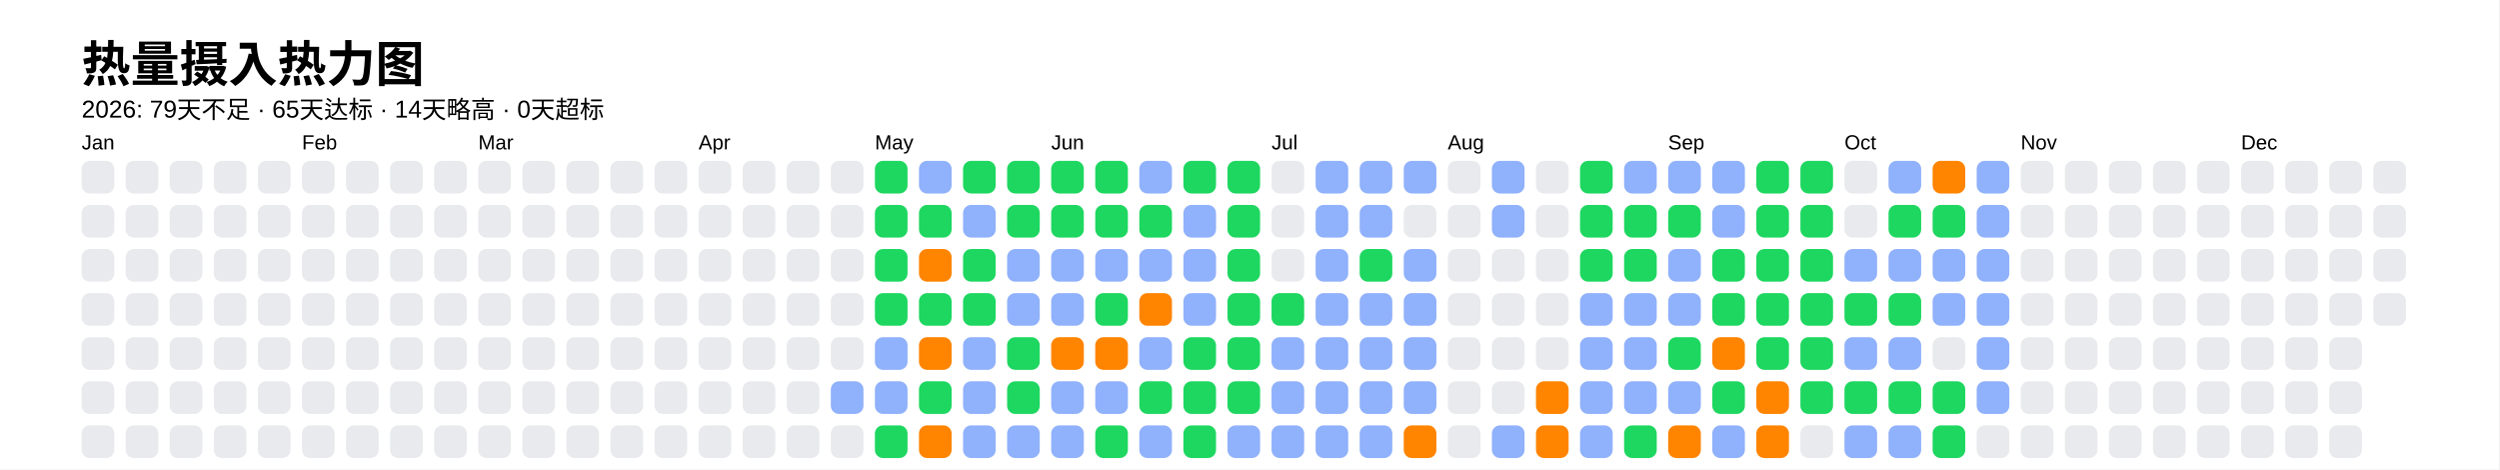
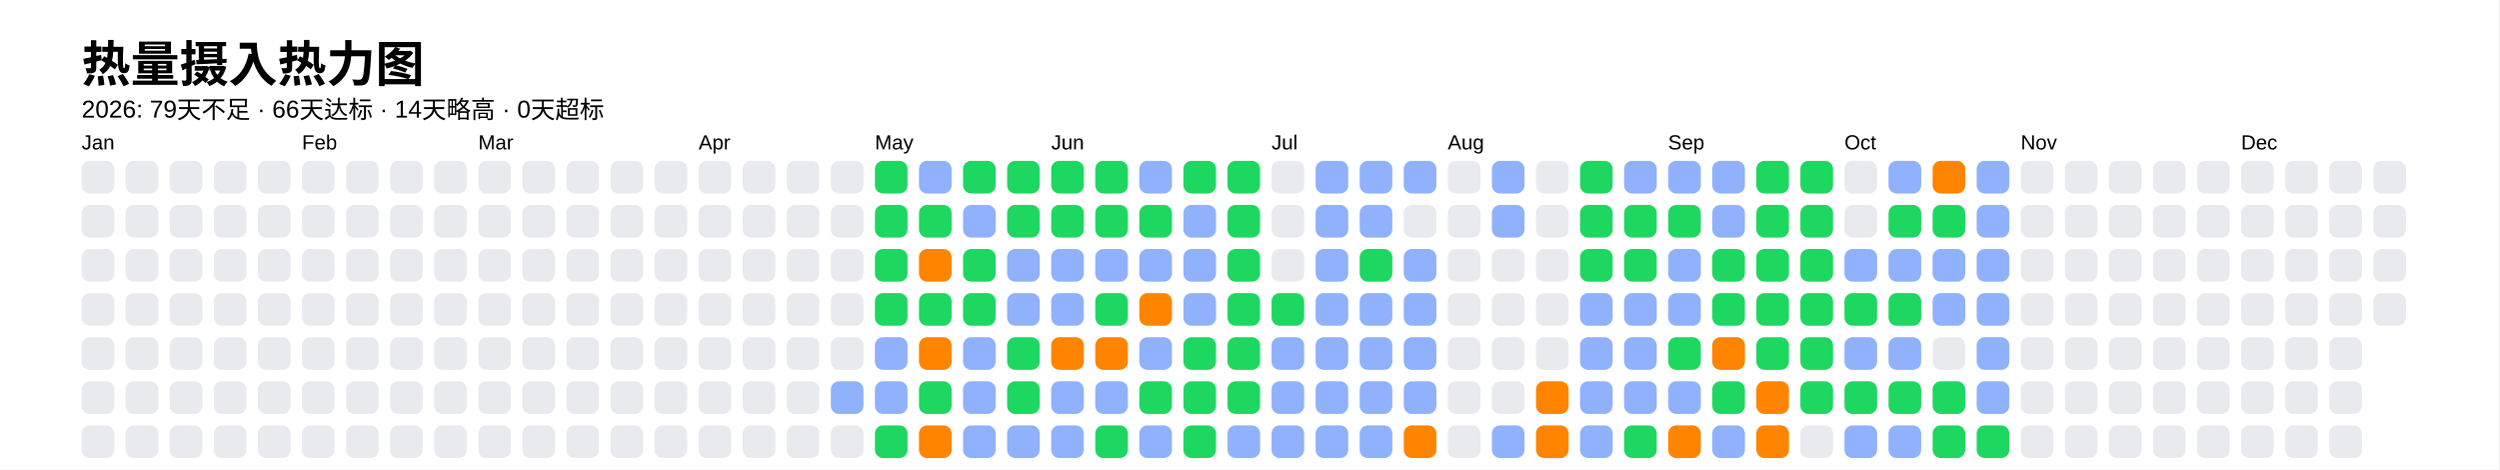
<svg xmlns="http://www.w3.org/2000/svg" style="background-color:white;" baseProfile="full" height="57.5mm" version="1.1" viewBox="0,0,306.2,57.5" width="306.2mm">
  <defs />
  <rect fill="#FFFFFF" height="57.5" width="306.2" x="0" y="0" />
  <text fill="#000000" style="font-size:6px; font-family:Arial; font-weight:bold;" x="10" y="10">热量摄入热力图</text>
-   <text fill="#000000" style="font-size:3px; font-family:Arial;" x="10" y="14.4">2026: 79天不足 · 65天达标 · 14天略高 · 0天超标</text>
+   <text fill="#000000" style="font-size:3px; font-family:Arial;" x="10" y="14.4">2026: 79天不足 · 66天达标 · 14天略高 · 0天超标</text>
  <text fill="#000000" style="font-size:2.5px; font-family:Arial" x="10" y="18.3">Jan</text>
  <rect fill="#E8EAED" height="4" rx="1" ry="1" width="4" x="10" y="19.7" />
  <rect fill="#E8EAED" height="4" rx="1" ry="1" width="4" x="10" y="25.1" />
  <rect fill="#E8EAED" height="4" rx="1" ry="1" width="4" x="10" y="30.5" />
  <rect fill="#E8EAED" height="4" rx="1" ry="1" width="4" x="10" y="35.9" />
  <rect fill="#E8EAED" height="4" rx="1" ry="1" width="4" x="10" y="41.3" />
  <rect fill="#E8EAED" height="4" rx="1" ry="1" width="4" x="10" y="46.7" />
  <rect fill="#E8EAED" height="4" rx="1" ry="1" width="4" x="10" y="52.1" />
  <rect fill="#E8EAED" height="4" rx="1" ry="1" width="4" x="15.4" y="19.7" />
  <rect fill="#E8EAED" height="4" rx="1" ry="1" width="4" x="15.4" y="25.1" />
  <rect fill="#E8EAED" height="4" rx="1" ry="1" width="4" x="15.4" y="30.5" />
  <rect fill="#E8EAED" height="4" rx="1" ry="1" width="4" x="15.4" y="35.9" />
  <rect fill="#E8EAED" height="4" rx="1" ry="1" width="4" x="15.4" y="41.3" />
  <rect fill="#E8EAED" height="4" rx="1" ry="1" width="4" x="15.4" y="46.7" />
  <rect fill="#E8EAED" height="4" rx="1" ry="1" width="4" x="15.4" y="52.1" />
  <rect fill="#E8EAED" height="4" rx="1" ry="1" width="4" x="20.8" y="19.7" />
  <rect fill="#E8EAED" height="4" rx="1" ry="1" width="4" x="20.8" y="25.1" />
  <rect fill="#E8EAED" height="4" rx="1" ry="1" width="4" x="20.8" y="30.5" />
  <rect fill="#E8EAED" height="4" rx="1" ry="1" width="4" x="20.8" y="35.9" />
  <rect fill="#E8EAED" height="4" rx="1" ry="1" width="4" x="20.8" y="41.3" />
  <rect fill="#E8EAED" height="4" rx="1" ry="1" width="4" x="20.8" y="46.7" />
  <rect fill="#E8EAED" height="4" rx="1" ry="1" width="4" x="20.8" y="52.1" />
  <rect fill="#E8EAED" height="4" rx="1" ry="1" width="4" x="26.2" y="19.7" />
  <rect fill="#E8EAED" height="4" rx="1" ry="1" width="4" x="26.2" y="25.1" />
  <rect fill="#E8EAED" height="4" rx="1" ry="1" width="4" x="26.2" y="30.5" />
  <rect fill="#E8EAED" height="4" rx="1" ry="1" width="4" x="26.2" y="35.9" />
  <rect fill="#E8EAED" height="4" rx="1" ry="1" width="4" x="26.2" y="41.3" />
  <rect fill="#E8EAED" height="4" rx="1" ry="1" width="4" x="26.2" y="46.7" />
  <rect fill="#E8EAED" height="4" rx="1" ry="1" width="4" x="26.2" y="52.1" />
  <rect fill="#E8EAED" height="4" rx="1" ry="1" width="4" x="31.6" y="19.7" />
  <rect fill="#E8EAED" height="4" rx="1" ry="1" width="4" x="31.6" y="25.1" />
  <rect fill="#E8EAED" height="4" rx="1" ry="1" width="4" x="31.6" y="30.5" />
  <rect fill="#E8EAED" height="4" rx="1" ry="1" width="4" x="31.6" y="35.9" />
  <rect fill="#E8EAED" height="4" rx="1" ry="1" width="4" x="31.6" y="41.3" />
  <rect fill="#E8EAED" height="4" rx="1" ry="1" width="4" x="31.6" y="46.7" />
  <rect fill="#E8EAED" height="4" rx="1" ry="1" width="4" x="31.6" y="52.1" />
  <text fill="#000000" style="font-size:2.5px; font-family:Arial" x="37.0" y="18.3">Feb</text>
  <rect fill="#E8EAED" height="4" rx="1" ry="1" width="4" x="37.0" y="19.7" />
  <rect fill="#E8EAED" height="4" rx="1" ry="1" width="4" x="37.0" y="25.1" />
  <rect fill="#E8EAED" height="4" rx="1" ry="1" width="4" x="37.0" y="30.5" />
  <rect fill="#E8EAED" height="4" rx="1" ry="1" width="4" x="37.0" y="35.9" />
  <rect fill="#E8EAED" height="4" rx="1" ry="1" width="4" x="37.0" y="41.3" />
  <rect fill="#E8EAED" height="4" rx="1" ry="1" width="4" x="37.0" y="46.7" />
  <rect fill="#E8EAED" height="4" rx="1" ry="1" width="4" x="37.0" y="52.1" />
  <rect fill="#E8EAED" height="4" rx="1" ry="1" width="4" x="42.4" y="19.7" />
  <rect fill="#E8EAED" height="4" rx="1" ry="1" width="4" x="42.4" y="25.1" />
  <rect fill="#E8EAED" height="4" rx="1" ry="1" width="4" x="42.4" y="30.5" />
  <rect fill="#E8EAED" height="4" rx="1" ry="1" width="4" x="42.4" y="35.9" />
  <rect fill="#E8EAED" height="4" rx="1" ry="1" width="4" x="42.4" y="41.3" />
  <rect fill="#E8EAED" height="4" rx="1" ry="1" width="4" x="42.4" y="46.7" />
  <rect fill="#E8EAED" height="4" rx="1" ry="1" width="4" x="42.4" y="52.1" />
  <rect fill="#E8EAED" height="4" rx="1" ry="1" width="4" x="47.8" y="19.7" />
  <rect fill="#E8EAED" height="4" rx="1" ry="1" width="4" x="47.8" y="25.1" />
  <rect fill="#E8EAED" height="4" rx="1" ry="1" width="4" x="47.8" y="30.5" />
  <rect fill="#E8EAED" height="4" rx="1" ry="1" width="4" x="47.8" y="35.9" />
  <rect fill="#E8EAED" height="4" rx="1" ry="1" width="4" x="47.8" y="41.3" />
  <rect fill="#E8EAED" height="4" rx="1" ry="1" width="4" x="47.8" y="46.7" />
  <rect fill="#E8EAED" height="4" rx="1" ry="1" width="4" x="47.8" y="52.1" />
  <rect fill="#E8EAED" height="4" rx="1" ry="1" width="4" x="53.2" y="19.7" />
  <rect fill="#E8EAED" height="4" rx="1" ry="1" width="4" x="53.2" y="25.1" />
  <rect fill="#E8EAED" height="4" rx="1" ry="1" width="4" x="53.2" y="30.5" />
  <rect fill="#E8EAED" height="4" rx="1" ry="1" width="4" x="53.2" y="35.9" />
  <rect fill="#E8EAED" height="4" rx="1" ry="1" width="4" x="53.2" y="41.3" />
  <rect fill="#E8EAED" height="4" rx="1" ry="1" width="4" x="53.2" y="46.7" />
  <rect fill="#E8EAED" height="4" rx="1" ry="1" width="4" x="53.2" y="52.1" />
  <text fill="#000000" style="font-size:2.5px; font-family:Arial" x="58.6" y="18.3">Mar</text>
  <rect fill="#E8EAED" height="4" rx="1" ry="1" width="4" x="58.6" y="19.7" />
  <rect fill="#E8EAED" height="4" rx="1" ry="1" width="4" x="58.6" y="25.1" />
  <rect fill="#E8EAED" height="4" rx="1" ry="1" width="4" x="58.6" y="30.5" />
  <rect fill="#E8EAED" height="4" rx="1" ry="1" width="4" x="58.6" y="35.9" />
  <rect fill="#E8EAED" height="4" rx="1" ry="1" width="4" x="58.6" y="41.3" />
  <rect fill="#E8EAED" height="4" rx="1" ry="1" width="4" x="58.6" y="46.7" />
  <rect fill="#E8EAED" height="4" rx="1" ry="1" width="4" x="58.6" y="52.1" />
  <rect fill="#E8EAED" height="4" rx="1" ry="1" width="4" x="64" y="19.7" />
  <rect fill="#E8EAED" height="4" rx="1" ry="1" width="4" x="64" y="25.1" />
  <rect fill="#E8EAED" height="4" rx="1" ry="1" width="4" x="64" y="30.5" />
  <rect fill="#E8EAED" height="4" rx="1" ry="1" width="4" x="64" y="35.9" />
  <rect fill="#E8EAED" height="4" rx="1" ry="1" width="4" x="64" y="41.3" />
  <rect fill="#E8EAED" height="4" rx="1" ry="1" width="4" x="64" y="46.7" />
  <rect fill="#E8EAED" height="4" rx="1" ry="1" width="4" x="64" y="52.1" />
  <rect fill="#E8EAED" height="4" rx="1" ry="1" width="4" x="69.4" y="19.7" />
  <rect fill="#E8EAED" height="4" rx="1" ry="1" width="4" x="69.4" y="25.1" />
  <rect fill="#E8EAED" height="4" rx="1" ry="1" width="4" x="69.4" y="30.5" />
  <rect fill="#E8EAED" height="4" rx="1" ry="1" width="4" x="69.4" y="35.9" />
  <rect fill="#E8EAED" height="4" rx="1" ry="1" width="4" x="69.4" y="41.3" />
  <rect fill="#E8EAED" height="4" rx="1" ry="1" width="4" x="69.4" y="46.7" />
  <rect fill="#E8EAED" height="4" rx="1" ry="1" width="4" x="69.4" y="52.1" />
  <rect fill="#E8EAED" height="4" rx="1" ry="1" width="4" x="74.8" y="19.7" />
  <rect fill="#E8EAED" height="4" rx="1" ry="1" width="4" x="74.8" y="25.1" />
  <rect fill="#E8EAED" height="4" rx="1" ry="1" width="4" x="74.8" y="30.5" />
  <rect fill="#E8EAED" height="4" rx="1" ry="1" width="4" x="74.8" y="35.9" />
  <rect fill="#E8EAED" height="4" rx="1" ry="1" width="4" x="74.8" y="41.3" />
  <rect fill="#E8EAED" height="4" rx="1" ry="1" width="4" x="74.8" y="46.7" />
  <rect fill="#E8EAED" height="4" rx="1" ry="1" width="4" x="74.8" y="52.1" />
  <rect fill="#E8EAED" height="4" rx="1" ry="1" width="4" x="80.2" y="19.7" />
  <rect fill="#E8EAED" height="4" rx="1" ry="1" width="4" x="80.2" y="25.1" />
  <rect fill="#E8EAED" height="4" rx="1" ry="1" width="4" x="80.2" y="30.5" />
  <rect fill="#E8EAED" height="4" rx="1" ry="1" width="4" x="80.2" y="35.9" />
  <rect fill="#E8EAED" height="4" rx="1" ry="1" width="4" x="80.2" y="41.3" />
  <rect fill="#E8EAED" height="4" rx="1" ry="1" width="4" x="80.2" y="46.7" />
  <rect fill="#E8EAED" height="4" rx="1" ry="1" width="4" x="80.2" y="52.1" />
  <text fill="#000000" style="font-size:2.5px; font-family:Arial" x="85.6" y="18.3">Apr</text>
  <rect fill="#E8EAED" height="4" rx="1" ry="1" width="4" x="85.6" y="19.7" />
  <rect fill="#E8EAED" height="4" rx="1" ry="1" width="4" x="85.6" y="25.1" />
  <rect fill="#E8EAED" height="4" rx="1" ry="1" width="4" x="85.6" y="30.5" />
  <rect fill="#E8EAED" height="4" rx="1" ry="1" width="4" x="85.6" y="35.9" />
  <rect fill="#E8EAED" height="4" rx="1" ry="1" width="4" x="85.6" y="41.3" />
  <rect fill="#E8EAED" height="4" rx="1" ry="1" width="4" x="85.6" y="46.7" />
  <rect fill="#E8EAED" height="4" rx="1" ry="1" width="4" x="85.6" y="52.1" />
  <rect fill="#E8EAED" height="4" rx="1" ry="1" width="4" x="91" y="19.7" />
  <rect fill="#E8EAED" height="4" rx="1" ry="1" width="4" x="91" y="25.1" />
  <rect fill="#E8EAED" height="4" rx="1" ry="1" width="4" x="91" y="30.5" />
  <rect fill="#E8EAED" height="4" rx="1" ry="1" width="4" x="91" y="35.9" />
  <rect fill="#E8EAED" height="4" rx="1" ry="1" width="4" x="91" y="41.3" />
  <rect fill="#E8EAED" height="4" rx="1" ry="1" width="4" x="91" y="46.7" />
  <rect fill="#E8EAED" height="4" rx="1" ry="1" width="4" x="91" y="52.1" />
  <rect fill="#E8EAED" height="4" rx="1" ry="1" width="4" x="96.4" y="19.7" />
  <rect fill="#E8EAED" height="4" rx="1" ry="1" width="4" x="96.4" y="25.1" />
  <rect fill="#E8EAED" height="4" rx="1" ry="1" width="4" x="96.4" y="30.5" />
  <rect fill="#E8EAED" height="4" rx="1" ry="1" width="4" x="96.4" y="35.9" />
  <rect fill="#E8EAED" height="4" rx="1" ry="1" width="4" x="96.4" y="41.3" />
  <rect fill="#E8EAED" height="4" rx="1" ry="1" width="4" x="96.4" y="46.7" />
  <rect fill="#E8EAED" height="4" rx="1" ry="1" width="4" x="96.4" y="52.1" />
  <rect fill="#E8EAED" height="4" rx="1" ry="1" width="4" x="101.8" y="19.7" />
  <rect fill="#E8EAED" height="4" rx="1" ry="1" width="4" x="101.8" y="25.1" />
  <rect fill="#E8EAED" height="4" rx="1" ry="1" width="4" x="101.8" y="30.5" />
  <rect fill="#E8EAED" height="4" rx="1" ry="1" width="4" x="101.8" y="35.9" />
  <rect fill="#E8EAED" height="4" rx="1" ry="1" width="4" x="101.8" y="41.3" />
  <rect fill="#90b1fb" height="4" rx="1" ry="1" width="4" x="101.8" y="46.7" />
  <rect fill="#E8EAED" height="4" rx="1" ry="1" width="4" x="101.8" y="52.1" />
  <text fill="#000000" style="font-size:2.5px; font-family:Arial" x="107.2" y="18.3">May</text>
  <rect fill="#1ed760" height="4" rx="1" ry="1" width="4" x="107.2" y="19.7" />
  <rect fill="#1ed760" height="4" rx="1" ry="1" width="4" x="107.2" y="25.1" />
  <rect fill="#1ed760" height="4" rx="1" ry="1" width="4" x="107.2" y="30.5" />
  <rect fill="#1ed760" height="4" rx="1" ry="1" width="4" x="107.2" y="35.9" />
  <rect fill="#90b1fb" height="4" rx="1" ry="1" width="4" x="107.2" y="41.3" />
  <rect fill="#90b1fb" height="4" rx="1" ry="1" width="4" x="107.2" y="46.7" />
  <rect fill="#1ed760" height="4" rx="1" ry="1" width="4" x="107.2" y="52.1" />
  <rect fill="#90b1fb" height="4" rx="1" ry="1" width="4" x="112.6" y="19.7" />
  <rect fill="#1ed760" height="4" rx="1" ry="1" width="4" x="112.6" y="25.1" />
  <rect fill="#ff8400" height="4" rx="1" ry="1" width="4" x="112.6" y="30.5" />
  <rect fill="#1ed760" height="4" rx="1" ry="1" width="4" x="112.6" y="35.9" />
  <rect fill="#ff8400" height="4" rx="1" ry="1" width="4" x="112.6" y="41.3" />
  <rect fill="#1ed760" height="4" rx="1" ry="1" width="4" x="112.6" y="46.7" />
  <rect fill="#ff8400" height="4" rx="1" ry="1" width="4" x="112.6" y="52.1" />
  <rect fill="#1ed760" height="4" rx="1" ry="1" width="4" x="118" y="19.7" />
  <rect fill="#90b1fb" height="4" rx="1" ry="1" width="4" x="118" y="25.1" />
  <rect fill="#1ed760" height="4" rx="1" ry="1" width="4" x="118" y="30.5" />
  <rect fill="#1ed760" height="4" rx="1" ry="1" width="4" x="118" y="35.9" />
  <rect fill="#90b1fb" height="4" rx="1" ry="1" width="4" x="118" y="41.3" />
  <rect fill="#90b1fb" height="4" rx="1" ry="1" width="4" x="118" y="46.7" />
  <rect fill="#90b1fb" height="4" rx="1" ry="1" width="4" x="118" y="52.1" />
  <rect fill="#1ed760" height="4" rx="1" ry="1" width="4" x="123.4" y="19.7" />
  <rect fill="#1ed760" height="4" rx="1" ry="1" width="4" x="123.4" y="25.1" />
  <rect fill="#90b1fb" height="4" rx="1" ry="1" width="4" x="123.4" y="30.5" />
  <rect fill="#90b1fb" height="4" rx="1" ry="1" width="4" x="123.4" y="35.9" />
  <rect fill="#1ed760" height="4" rx="1" ry="1" width="4" x="123.4" y="41.3" />
  <rect fill="#1ed760" height="4" rx="1" ry="1" width="4" x="123.4" y="46.7" />
  <rect fill="#90b1fb" height="4" rx="1" ry="1" width="4" x="123.4" y="52.1" />
  <text fill="#000000" style="font-size:2.5px; font-family:Arial" x="128.8" y="18.3">Jun</text>
  <rect fill="#1ed760" height="4" rx="1" ry="1" width="4" x="128.8" y="19.7" />
  <rect fill="#1ed760" height="4" rx="1" ry="1" width="4" x="128.8" y="25.1" />
  <rect fill="#90b1fb" height="4" rx="1" ry="1" width="4" x="128.8" y="30.5" />
  <rect fill="#90b1fb" height="4" rx="1" ry="1" width="4" x="128.8" y="35.9" />
  <rect fill="#ff8400" height="4" rx="1" ry="1" width="4" x="128.8" y="41.3" />
  <rect fill="#90b1fb" height="4" rx="1" ry="1" width="4" x="128.8" y="46.7" />
  <rect fill="#90b1fb" height="4" rx="1" ry="1" width="4" x="128.8" y="52.1" />
  <rect fill="#1ed760" height="4" rx="1" ry="1" width="4" x="134.2" y="19.7" />
  <rect fill="#1ed760" height="4" rx="1" ry="1" width="4" x="134.2" y="25.1" />
  <rect fill="#90b1fb" height="4" rx="1" ry="1" width="4" x="134.2" y="30.5" />
  <rect fill="#1ed760" height="4" rx="1" ry="1" width="4" x="134.2" y="35.9" />
  <rect fill="#ff8400" height="4" rx="1" ry="1" width="4" x="134.2" y="41.3" />
  <rect fill="#90b1fb" height="4" rx="1" ry="1" width="4" x="134.2" y="46.7" />
  <rect fill="#1ed760" height="4" rx="1" ry="1" width="4" x="134.2" y="52.1" />
  <rect fill="#90b1fb" height="4" rx="1" ry="1" width="4" x="139.6" y="19.7" />
  <rect fill="#1ed760" height="4" rx="1" ry="1" width="4" x="139.6" y="25.1" />
  <rect fill="#90b1fb" height="4" rx="1" ry="1" width="4" x="139.6" y="30.5" />
  <rect fill="#ff8400" height="4" rx="1" ry="1" width="4" x="139.6" y="35.9" />
  <rect fill="#90b1fb" height="4" rx="1" ry="1" width="4" x="139.6" y="41.3" />
  <rect fill="#1ed760" height="4" rx="1" ry="1" width="4" x="139.6" y="46.7" />
  <rect fill="#90b1fb" height="4" rx="1" ry="1" width="4" x="139.6" y="52.1" />
  <rect fill="#1ed760" height="4" rx="1" ry="1" width="4" x="145" y="19.7" />
  <rect fill="#90b1fb" height="4" rx="1" ry="1" width="4" x="145" y="25.1" />
  <rect fill="#90b1fb" height="4" rx="1" ry="1" width="4" x="145" y="30.5" />
  <rect fill="#90b1fb" height="4" rx="1" ry="1" width="4" x="145" y="35.9" />
  <rect fill="#1ed760" height="4" rx="1" ry="1" width="4" x="145" y="41.3" />
  <rect fill="#1ed760" height="4" rx="1" ry="1" width="4" x="145" y="46.7" />
  <rect fill="#1ed760" height="4" rx="1" ry="1" width="4" x="145" y="52.1" />
  <rect fill="#1ed760" height="4" rx="1" ry="1" width="4" x="150.4" y="19.7" />
  <rect fill="#1ed760" height="4" rx="1" ry="1" width="4" x="150.4" y="25.1" />
  <rect fill="#1ed760" height="4" rx="1" ry="1" width="4" x="150.4" y="30.5" />
  <rect fill="#1ed760" height="4" rx="1" ry="1" width="4" x="150.4" y="35.9" />
  <rect fill="#1ed760" height="4" rx="1" ry="1" width="4" x="150.4" y="41.3" />
  <rect fill="#1ed760" height="4" rx="1" ry="1" width="4" x="150.4" y="46.7" />
  <rect fill="#90b1fb" height="4" rx="1" ry="1" width="4" x="150.4" y="52.1" />
  <text fill="#000000" style="font-size:2.5px; font-family:Arial" x="155.8" y="18.3">Jul</text>
  <rect fill="#E8EAED" height="4" rx="1" ry="1" width="4" x="155.8" y="19.7" />
  <rect fill="#E8EAED" height="4" rx="1" ry="1" width="4" x="155.8" y="25.1" />
  <rect fill="#E8EAED" height="4" rx="1" ry="1" width="4" x="155.8" y="30.5" />
  <rect fill="#1ed760" height="4" rx="1" ry="1" width="4" x="155.8" y="35.9" />
  <rect fill="#90b1fb" height="4" rx="1" ry="1" width="4" x="155.8" y="41.3" />
  <rect fill="#90b1fb" height="4" rx="1" ry="1" width="4" x="155.8" y="46.7" />
  <rect fill="#90b1fb" height="4" rx="1" ry="1" width="4" x="155.8" y="52.1" />
  <rect fill="#90b1fb" height="4" rx="1" ry="1" width="4" x="161.2" y="19.7" />
  <rect fill="#90b1fb" height="4" rx="1" ry="1" width="4" x="161.2" y="25.1" />
  <rect fill="#90b1fb" height="4" rx="1" ry="1" width="4" x="161.2" y="30.5" />
  <rect fill="#90b1fb" height="4" rx="1" ry="1" width="4" x="161.2" y="35.9" />
  <rect fill="#90b1fb" height="4" rx="1" ry="1" width="4" x="161.2" y="41.3" />
  <rect fill="#90b1fb" height="4" rx="1" ry="1" width="4" x="161.2" y="46.7" />
  <rect fill="#90b1fb" height="4" rx="1" ry="1" width="4" x="161.2" y="52.1" />
  <rect fill="#90b1fb" height="4" rx="1" ry="1" width="4" x="166.6" y="19.7" />
  <rect fill="#90b1fb" height="4" rx="1" ry="1" width="4" x="166.6" y="25.1" />
  <rect fill="#1ed760" height="4" rx="1" ry="1" width="4" x="166.6" y="30.5" />
  <rect fill="#90b1fb" height="4" rx="1" ry="1" width="4" x="166.6" y="35.9" />
  <rect fill="#90b1fb" height="4" rx="1" ry="1" width="4" x="166.6" y="41.3" />
  <rect fill="#90b1fb" height="4" rx="1" ry="1" width="4" x="166.6" y="46.7" />
  <rect fill="#90b1fb" height="4" rx="1" ry="1" width="4" x="166.6" y="52.1" />
  <rect fill="#90b1fb" height="4" rx="1" ry="1" width="4" x="172" y="19.7" />
  <rect fill="#E8EAED" height="4" rx="1" ry="1" width="4" x="172" y="25.1" />
  <rect fill="#90b1fb" height="4" rx="1" ry="1" width="4" x="172" y="30.5" />
  <rect fill="#90b1fb" height="4" rx="1" ry="1" width="4" x="172" y="35.9" />
  <rect fill="#90b1fb" height="4" rx="1" ry="1" width="4" x="172" y="41.3" />
  <rect fill="#90b1fb" height="4" rx="1" ry="1" width="4" x="172" y="46.7" />
  <rect fill="#ff8400" height="4" rx="1" ry="1" width="4" x="172" y="52.1" />
  <text fill="#000000" style="font-size:2.5px; font-family:Arial" x="177.4" y="18.3">Aug</text>
  <rect fill="#E8EAED" height="4" rx="1" ry="1" width="4" x="177.4" y="19.7" />
  <rect fill="#E8EAED" height="4" rx="1" ry="1" width="4" x="177.4" y="25.1" />
  <rect fill="#E8EAED" height="4" rx="1" ry="1" width="4" x="177.4" y="30.5" />
  <rect fill="#E8EAED" height="4" rx="1" ry="1" width="4" x="177.4" y="35.9" />
  <rect fill="#E8EAED" height="4" rx="1" ry="1" width="4" x="177.4" y="41.3" />
  <rect fill="#E8EAED" height="4" rx="1" ry="1" width="4" x="177.4" y="46.7" />
  <rect fill="#E8EAED" height="4" rx="1" ry="1" width="4" x="177.4" y="52.1" />
  <rect fill="#90b1fb" height="4" rx="1" ry="1" width="4" x="182.8" y="19.7" />
  <rect fill="#90b1fb" height="4" rx="1" ry="1" width="4" x="182.8" y="25.1" />
  <rect fill="#E8EAED" height="4" rx="1" ry="1" width="4" x="182.8" y="30.5" />
  <rect fill="#E8EAED" height="4" rx="1" ry="1" width="4" x="182.8" y="35.9" />
  <rect fill="#E8EAED" height="4" rx="1" ry="1" width="4" x="182.8" y="41.3" />
  <rect fill="#E8EAED" height="4" rx="1" ry="1" width="4" x="182.8" y="46.7" />
  <rect fill="#90b1fb" height="4" rx="1" ry="1" width="4" x="182.8" y="52.1" />
  <rect fill="#E8EAED" height="4" rx="1" ry="1" width="4" x="188.2" y="19.7" />
  <rect fill="#E8EAED" height="4" rx="1" ry="1" width="4" x="188.2" y="25.1" />
  <rect fill="#E8EAED" height="4" rx="1" ry="1" width="4" x="188.2" y="30.5" />
  <rect fill="#E8EAED" height="4" rx="1" ry="1" width="4" x="188.2" y="35.9" />
  <rect fill="#E8EAED" height="4" rx="1" ry="1" width="4" x="188.2" y="41.3" />
  <rect fill="#ff8400" height="4" rx="1" ry="1" width="4" x="188.2" y="46.7" />
  <rect fill="#ff8400" height="4" rx="1" ry="1" width="4" x="188.2" y="52.1" />
  <rect fill="#1ed760" height="4" rx="1" ry="1" width="4" x="193.6" y="19.7" />
  <rect fill="#1ed760" height="4" rx="1" ry="1" width="4" x="193.6" y="25.1" />
  <rect fill="#1ed760" height="4" rx="1" ry="1" width="4" x="193.6" y="30.5" />
  <rect fill="#90b1fb" height="4" rx="1" ry="1" width="4" x="193.6" y="35.9" />
  <rect fill="#90b1fb" height="4" rx="1" ry="1" width="4" x="193.6" y="41.3" />
  <rect fill="#90b1fb" height="4" rx="1" ry="1" width="4" x="193.6" y="46.7" />
  <rect fill="#90b1fb" height="4" rx="1" ry="1" width="4" x="193.6" y="52.1" />
  <rect fill="#90b1fb" height="4" rx="1" ry="1" width="4" x="199" y="19.7" />
  <rect fill="#1ed760" height="4" rx="1" ry="1" width="4" x="199" y="25.1" />
  <rect fill="#1ed760" height="4" rx="1" ry="1" width="4" x="199" y="30.5" />
  <rect fill="#90b1fb" height="4" rx="1" ry="1" width="4" x="199" y="35.9" />
  <rect fill="#90b1fb" height="4" rx="1" ry="1" width="4" x="199" y="41.3" />
  <rect fill="#90b1fb" height="4" rx="1" ry="1" width="4" x="199" y="46.7" />
  <rect fill="#1ed760" height="4" rx="1" ry="1" width="4" x="199" y="52.1" />
  <text fill="#000000" style="font-size:2.5px; font-family:Arial" x="204.4" y="18.3">Sep</text>
  <rect fill="#90b1fb" height="4" rx="1" ry="1" width="4" x="204.4" y="19.7" />
  <rect fill="#1ed760" height="4" rx="1" ry="1" width="4" x="204.4" y="25.1" />
  <rect fill="#90b1fb" height="4" rx="1" ry="1" width="4" x="204.4" y="30.5" />
  <rect fill="#90b1fb" height="4" rx="1" ry="1" width="4" x="204.4" y="35.9" />
  <rect fill="#1ed760" height="4" rx="1" ry="1" width="4" x="204.4" y="41.3" />
  <rect fill="#90b1fb" height="4" rx="1" ry="1" width="4" x="204.4" y="46.7" />
  <rect fill="#ff8400" height="4" rx="1" ry="1" width="4" x="204.4" y="52.1" />
  <rect fill="#90b1fb" height="4" rx="1" ry="1" width="4" x="209.8" y="19.7" />
  <rect fill="#90b1fb" height="4" rx="1" ry="1" width="4" x="209.8" y="25.1" />
  <rect fill="#1ed760" height="4" rx="1" ry="1" width="4" x="209.8" y="30.5" />
  <rect fill="#1ed760" height="4" rx="1" ry="1" width="4" x="209.8" y="35.9" />
  <rect fill="#ff8400" height="4" rx="1" ry="1" width="4" x="209.8" y="41.3" />
  <rect fill="#1ed760" height="4" rx="1" ry="1" width="4" x="209.8" y="46.7" />
  <rect fill="#90b1fb" height="4" rx="1" ry="1" width="4" x="209.8" y="52.1" />
  <rect fill="#1ed760" height="4" rx="1" ry="1" width="4" x="215.2" y="19.7" />
  <rect fill="#1ed760" height="4" rx="1" ry="1" width="4" x="215.2" y="25.1" />
  <rect fill="#1ed760" height="4" rx="1" ry="1" width="4" x="215.2" y="30.5" />
  <rect fill="#1ed760" height="4" rx="1" ry="1" width="4" x="215.2" y="35.9" />
  <rect fill="#1ed760" height="4" rx="1" ry="1" width="4" x="215.2" y="41.3" />
  <rect fill="#ff8400" height="4" rx="1" ry="1" width="4" x="215.2" y="46.7" />
  <rect fill="#ff8400" height="4" rx="1" ry="1" width="4" x="215.2" y="52.1" />
  <rect fill="#1ed760" height="4" rx="1" ry="1" width="4" x="220.6" y="19.7" />
  <rect fill="#1ed760" height="4" rx="1" ry="1" width="4" x="220.6" y="25.1" />
  <rect fill="#1ed760" height="4" rx="1" ry="1" width="4" x="220.6" y="30.5" />
  <rect fill="#1ed760" height="4" rx="1" ry="1" width="4" x="220.6" y="35.9" />
  <rect fill="#1ed760" height="4" rx="1" ry="1" width="4" x="220.6" y="41.3" />
  <rect fill="#1ed760" height="4" rx="1" ry="1" width="4" x="220.6" y="46.7" />
  <rect fill="#E8EAED" height="4" rx="1" ry="1" width="4" x="220.6" y="52.1" />
  <text fill="#000000" style="font-size:2.5px; font-family:Arial" x="226" y="18.3">Oct</text>
  <rect fill="#E8EAED" height="4" rx="1" ry="1" width="4" x="226" y="19.7" />
  <rect fill="#E8EAED" height="4" rx="1" ry="1" width="4" x="226" y="25.1" />
  <rect fill="#90b1fb" height="4" rx="1" ry="1" width="4" x="226" y="30.5" />
  <rect fill="#1ed760" height="4" rx="1" ry="1" width="4" x="226" y="35.9" />
  <rect fill="#90b1fb" height="4" rx="1" ry="1" width="4" x="226" y="41.3" />
  <rect fill="#1ed760" height="4" rx="1" ry="1" width="4" x="226" y="46.7" />
  <rect fill="#90b1fb" height="4" rx="1" ry="1" width="4" x="226" y="52.1" />
  <rect fill="#90b1fb" height="4" rx="1" ry="1" width="4" x="231.4" y="19.7" />
  <rect fill="#1ed760" height="4" rx="1" ry="1" width="4" x="231.4" y="25.1" />
  <rect fill="#90b1fb" height="4" rx="1" ry="1" width="4" x="231.4" y="30.5" />
  <rect fill="#1ed760" height="4" rx="1" ry="1" width="4" x="231.4" y="35.9" />
  <rect fill="#90b1fb" height="4" rx="1" ry="1" width="4" x="231.4" y="41.3" />
  <rect fill="#1ed760" height="4" rx="1" ry="1" width="4" x="231.4" y="46.7" />
  <rect fill="#90b1fb" height="4" rx="1" ry="1" width="4" x="231.4" y="52.1" />
  <rect fill="#ff8400" height="4" rx="1" ry="1" width="4" x="236.8" y="19.7" />
  <rect fill="#1ed760" height="4" rx="1" ry="1" width="4" x="236.8" y="25.1" />
  <rect fill="#90b1fb" height="4" rx="1" ry="1" width="4" x="236.8" y="30.5" />
  <rect fill="#90b1fb" height="4" rx="1" ry="1" width="4" x="236.8" y="35.9" />
  <rect fill="#E8EAED" height="4" rx="1" ry="1" width="4" x="236.8" y="41.3" />
  <rect fill="#1ed760" height="4" rx="1" ry="1" width="4" x="236.8" y="46.7" />
  <rect fill="#1ed760" height="4" rx="1" ry="1" width="4" x="236.8" y="52.1" />
  <rect fill="#90b1fb" height="4" rx="1" ry="1" width="4" x="242.2" y="19.7" />
  <rect fill="#90b1fb" height="4" rx="1" ry="1" width="4" x="242.2" y="25.1" />
  <rect fill="#90b1fb" height="4" rx="1" ry="1" width="4" x="242.2" y="30.5" />
  <rect fill="#90b1fb" height="4" rx="1" ry="1" width="4" x="242.2" y="35.9" />
  <rect fill="#90b1fb" height="4" rx="1" ry="1" width="4" x="242.2" y="41.3" />
  <rect fill="#90b1fb" height="4" rx="1" ry="1" width="4" x="242.2" y="46.7" />
-   <rect fill="#E8EAED" height="4" rx="1" ry="1" width="4" x="242.2" y="52.1" />
+   <rect fill="#1ed760" height="4" rx="1" ry="1" width="4" x="242.2" y="52.1" />
  <text fill="#000000" style="font-size:2.5px; font-family:Arial" x="247.6" y="18.3">Nov</text>
  <rect fill="#E8EAED" height="4" rx="1" ry="1" width="4" x="247.6" y="19.7" />
  <rect fill="#E8EAED" height="4" rx="1" ry="1" width="4" x="247.6" y="25.1" />
  <rect fill="#E8EAED" height="4" rx="1" ry="1" width="4" x="247.6" y="30.5" />
  <rect fill="#E8EAED" height="4" rx="1" ry="1" width="4" x="247.6" y="35.9" />
  <rect fill="#E8EAED" height="4" rx="1" ry="1" width="4" x="247.6" y="41.3" />
  <rect fill="#E8EAED" height="4" rx="1" ry="1" width="4" x="247.6" y="46.7" />
  <rect fill="#E8EAED" height="4" rx="1" ry="1" width="4" x="247.6" y="52.1" />
  <rect fill="#E8EAED" height="4" rx="1" ry="1" width="4" x="253" y="19.7" />
  <rect fill="#E8EAED" height="4" rx="1" ry="1" width="4" x="253" y="25.1" />
  <rect fill="#E8EAED" height="4" rx="1" ry="1" width="4" x="253" y="30.5" />
  <rect fill="#E8EAED" height="4" rx="1" ry="1" width="4" x="253" y="35.9" />
  <rect fill="#E8EAED" height="4" rx="1" ry="1" width="4" x="253" y="41.3" />
  <rect fill="#E8EAED" height="4" rx="1" ry="1" width="4" x="253" y="46.7" />
  <rect fill="#E8EAED" height="4" rx="1" ry="1" width="4" x="253" y="52.1" />
  <rect fill="#E8EAED" height="4" rx="1" ry="1" width="4" x="258.4" y="19.7" />
  <rect fill="#E8EAED" height="4" rx="1" ry="1" width="4" x="258.4" y="25.1" />
  <rect fill="#E8EAED" height="4" rx="1" ry="1" width="4" x="258.4" y="30.5" />
  <rect fill="#E8EAED" height="4" rx="1" ry="1" width="4" x="258.4" y="35.9" />
  <rect fill="#E8EAED" height="4" rx="1" ry="1" width="4" x="258.4" y="41.3" />
  <rect fill="#E8EAED" height="4" rx="1" ry="1" width="4" x="258.4" y="46.7" />
  <rect fill="#E8EAED" height="4" rx="1" ry="1" width="4" x="258.4" y="52.1" />
  <rect fill="#E8EAED" height="4" rx="1" ry="1" width="4" x="263.8" y="19.7" />
  <rect fill="#E8EAED" height="4" rx="1" ry="1" width="4" x="263.8" y="25.1" />
  <rect fill="#E8EAED" height="4" rx="1" ry="1" width="4" x="263.8" y="30.5" />
  <rect fill="#E8EAED" height="4" rx="1" ry="1" width="4" x="263.8" y="35.9" />
  <rect fill="#E8EAED" height="4" rx="1" ry="1" width="4" x="263.8" y="41.3" />
  <rect fill="#E8EAED" height="4" rx="1" ry="1" width="4" x="263.8" y="46.7" />
  <rect fill="#E8EAED" height="4" rx="1" ry="1" width="4" x="263.8" y="52.1" />
  <rect fill="#E8EAED" height="4" rx="1" ry="1" width="4" x="269.2" y="19.7" />
  <rect fill="#E8EAED" height="4" rx="1" ry="1" width="4" x="269.2" y="25.1" />
  <rect fill="#E8EAED" height="4" rx="1" ry="1" width="4" x="269.2" y="30.5" />
  <rect fill="#E8EAED" height="4" rx="1" ry="1" width="4" x="269.2" y="35.9" />
  <rect fill="#E8EAED" height="4" rx="1" ry="1" width="4" x="269.2" y="41.3" />
  <rect fill="#E8EAED" height="4" rx="1" ry="1" width="4" x="269.2" y="46.7" />
  <rect fill="#E8EAED" height="4" rx="1" ry="1" width="4" x="269.2" y="52.1" />
  <text fill="#000000" style="font-size:2.5px; font-family:Arial" x="274.6" y="18.3">Dec</text>
  <rect fill="#E8EAED" height="4" rx="1" ry="1" width="4" x="274.6" y="19.7" />
  <rect fill="#E8EAED" height="4" rx="1" ry="1" width="4" x="274.6" y="25.1" />
  <rect fill="#E8EAED" height="4" rx="1" ry="1" width="4" x="274.6" y="30.5" />
  <rect fill="#E8EAED" height="4" rx="1" ry="1" width="4" x="274.6" y="35.9" />
  <rect fill="#E8EAED" height="4" rx="1" ry="1" width="4" x="274.6" y="41.3" />
  <rect fill="#E8EAED" height="4" rx="1" ry="1" width="4" x="274.6" y="46.7" />
  <rect fill="#E8EAED" height="4" rx="1" ry="1" width="4" x="274.6" y="52.1" />
  <rect fill="#E8EAED" height="4" rx="1" ry="1" width="4" x="280" y="19.7" />
  <rect fill="#E8EAED" height="4" rx="1" ry="1" width="4" x="280" y="25.1" />
  <rect fill="#E8EAED" height="4" rx="1" ry="1" width="4" x="280" y="30.5" />
  <rect fill="#E8EAED" height="4" rx="1" ry="1" width="4" x="280" y="35.9" />
  <rect fill="#E8EAED" height="4" rx="1" ry="1" width="4" x="280" y="41.3" />
  <rect fill="#E8EAED" height="4" rx="1" ry="1" width="4" x="280" y="46.7" />
  <rect fill="#E8EAED" height="4" rx="1" ry="1" width="4" x="280" y="52.1" />
  <rect fill="#E8EAED" height="4" rx="1" ry="1" width="4" x="285.4" y="19.7" />
  <rect fill="#E8EAED" height="4" rx="1" ry="1" width="4" x="285.4" y="25.1" />
  <rect fill="#E8EAED" height="4" rx="1" ry="1" width="4" x="285.4" y="30.5" />
  <rect fill="#E8EAED" height="4" rx="1" ry="1" width="4" x="285.4" y="35.9" />
  <rect fill="#E8EAED" height="4" rx="1" ry="1" width="4" x="285.4" y="41.3" />
  <rect fill="#E8EAED" height="4" rx="1" ry="1" width="4" x="285.4" y="46.7" />
  <rect fill="#E8EAED" height="4" rx="1" ry="1" width="4" x="285.4" y="52.1" />
  <rect fill="#E8EAED" height="4" rx="1" ry="1" width="4" x="290.8" y="19.7" />
  <rect fill="#E8EAED" height="4" rx="1" ry="1" width="4" x="290.8" y="25.1" />
  <rect fill="#E8EAED" height="4" rx="1" ry="1" width="4" x="290.8" y="30.5" />
  <rect fill="#E8EAED" height="4" rx="1" ry="1" width="4" x="290.8" y="35.9" />
</svg>
